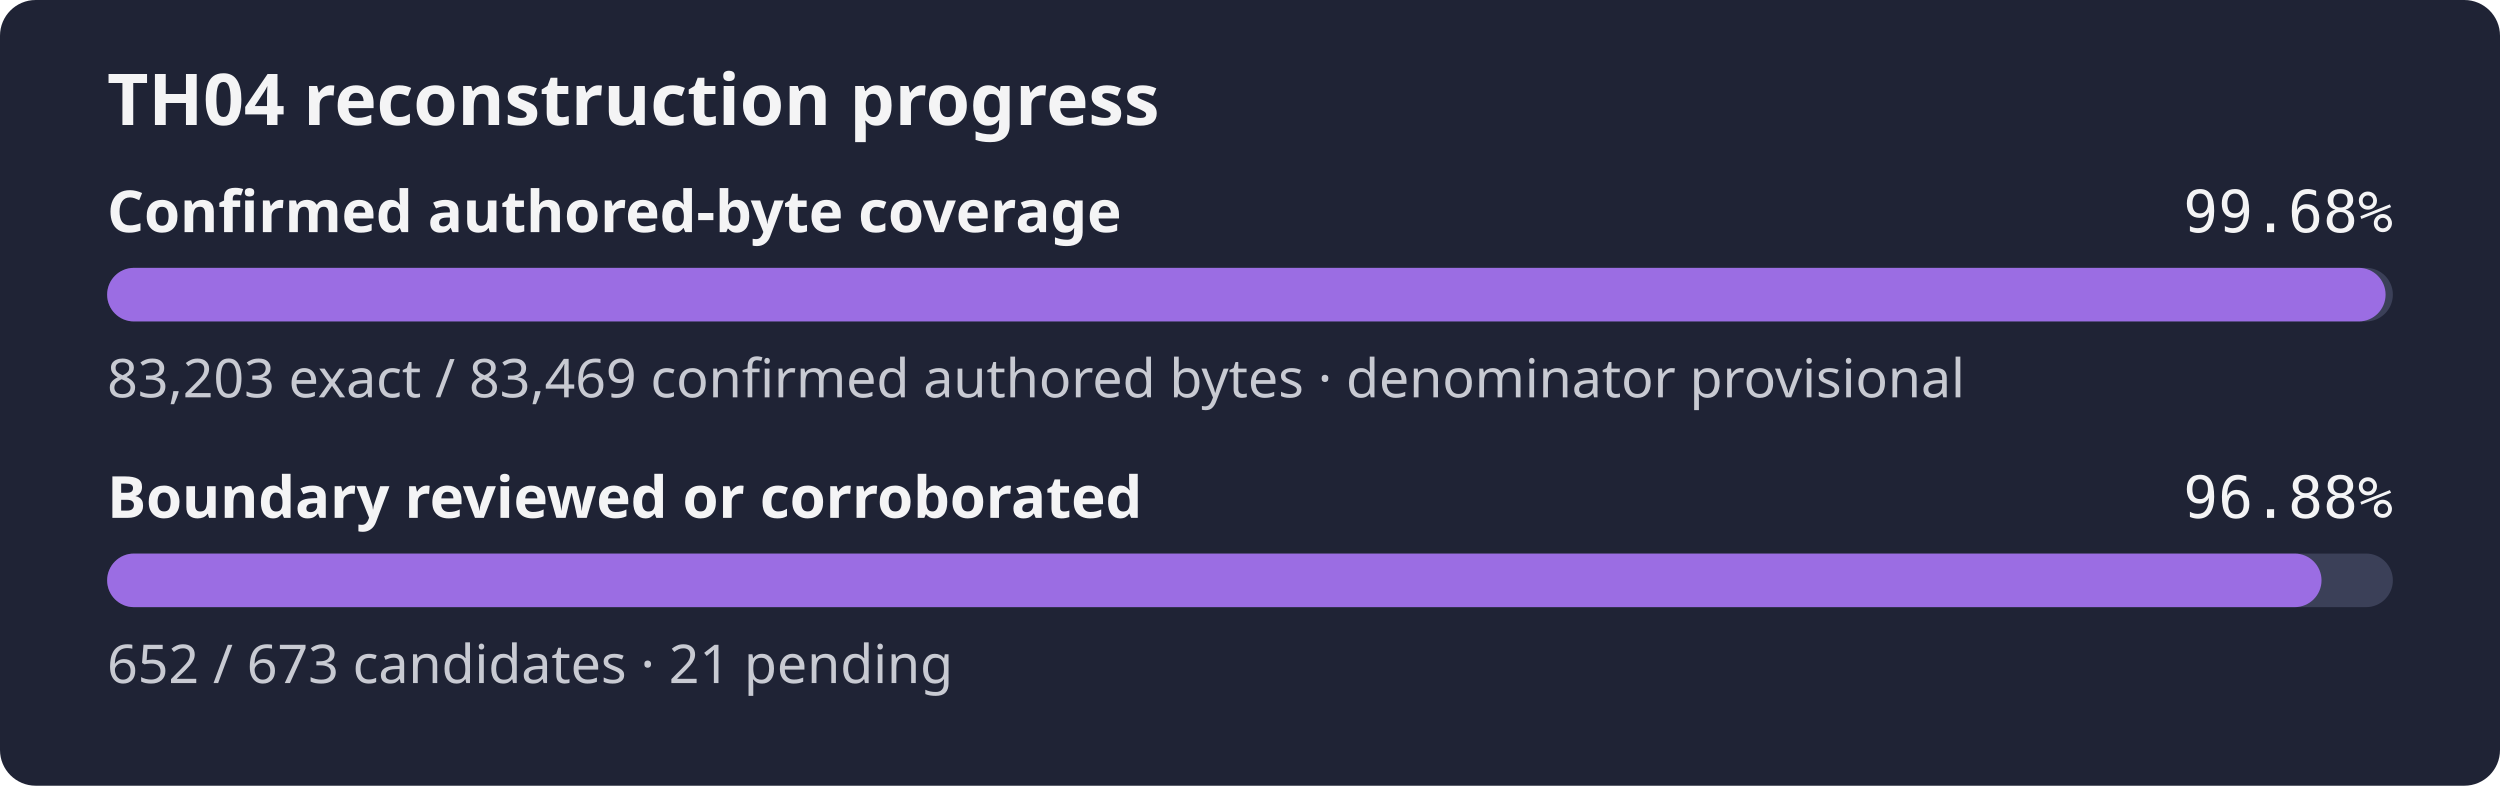
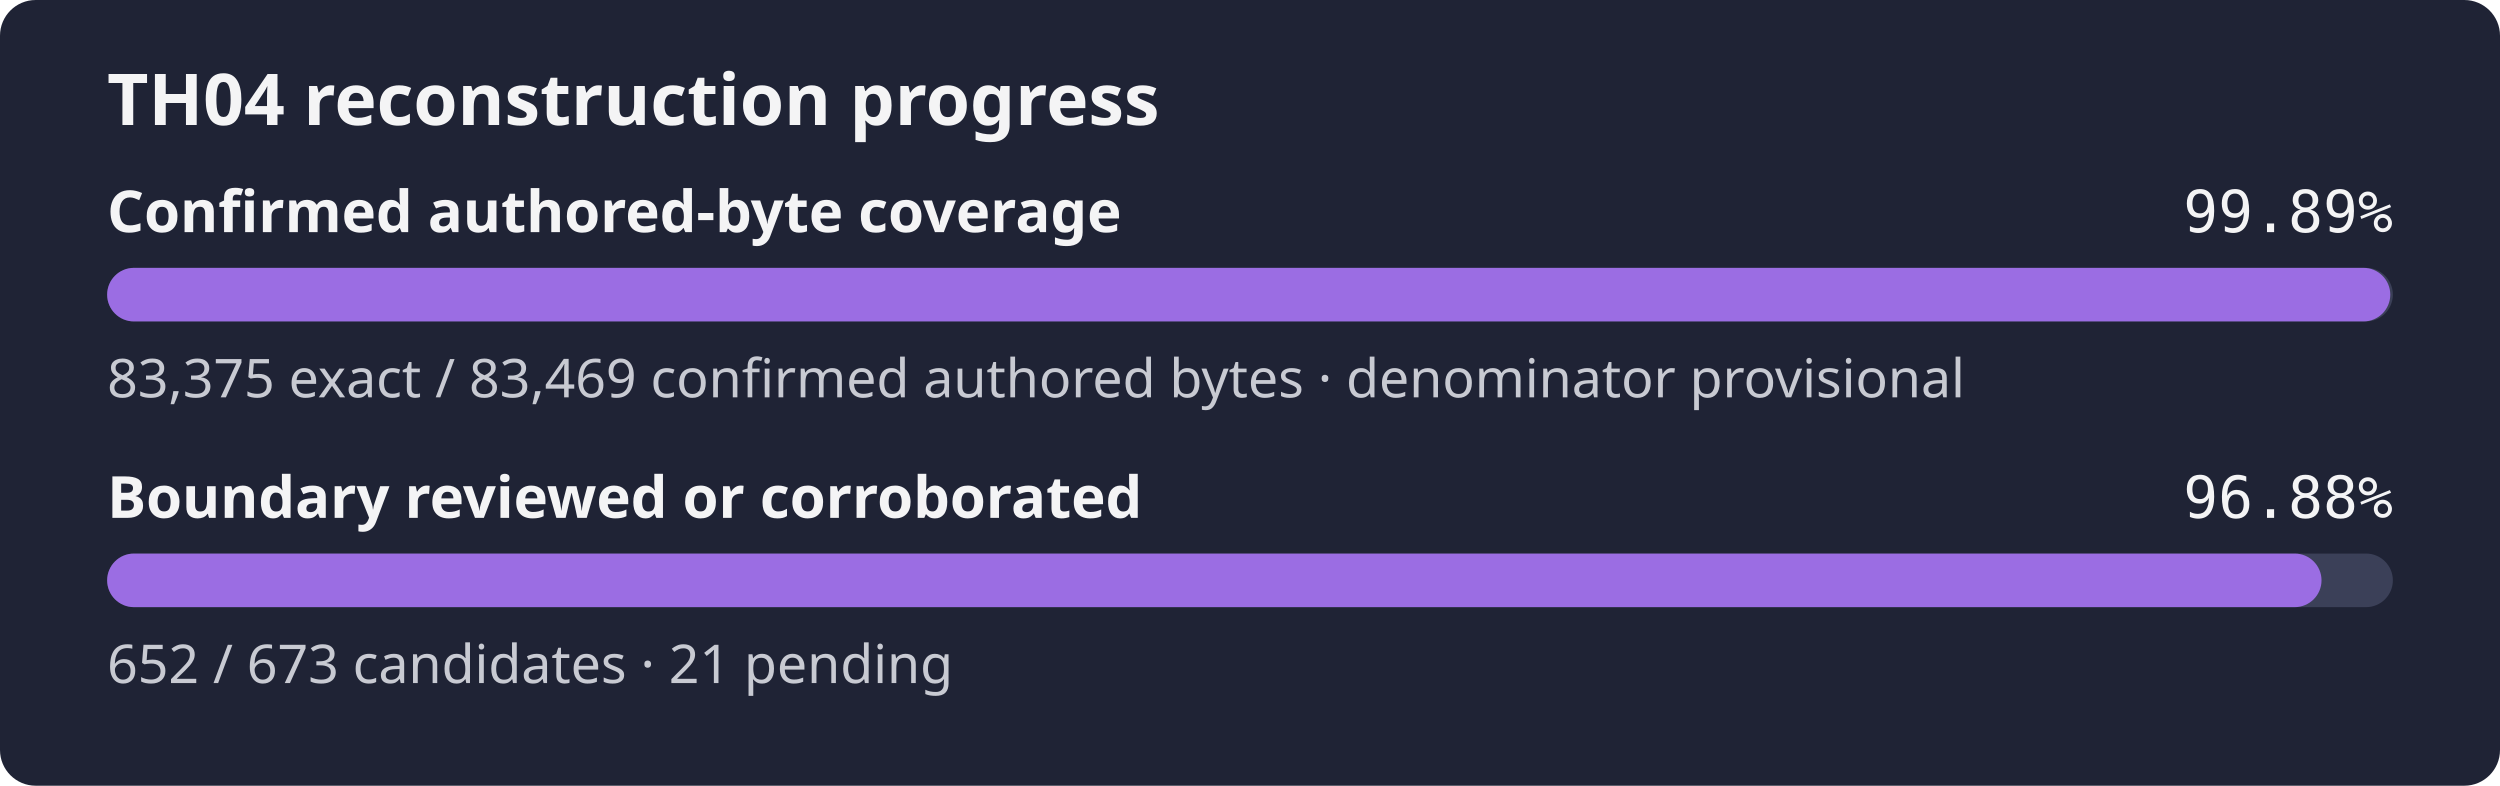
- <svg xmlns="http://www.w3.org/2000/svg" width="560" height="176" role="img" aria-label="TH04 reconstruction progress: 99.68% of the confirmed authored-byte set is exact, boundary reviewed or corroborated 96.88%">
+ <svg xmlns="http://www.w3.org/2000/svg" width="560" height="176" role="img" aria-label="TH04 reconstruction progress: 99.89% of the confirmed authored-byte set is exact, boundary reviewed or corroborated 96.88%">
  <rect width="560" height="176" rx="8" fill="#1f2335" />
  <text x="24" y="28" fill="#f4f4f5" font-family="sans-serif" font-size="16" font-weight="600">TH04 reconstruction progress</text>
  <text x="24" y="52" fill="#f4f4f5" font-family="sans-serif" font-size="13" font-weight="600">Confirmed authored-byte coverage</text>
-   <text x="536" y="52" fill="#f4f4f5" text-anchor="end" font-family="monospace" font-size="13">99.68%</text>
+   <text x="536" y="52" fill="#f4f4f5" text-anchor="end" font-family="monospace" font-size="13">99.89%</text>
  <rect x="24" y="60" width="512" height="12" rx="6" fill="#3b4058" />
-   <rect x="24" y="60" width="510.37" height="12" rx="6" fill="#9b6de3" />
-   <text x="24" y="89" fill="#c8cad2" font-family="sans-serif" font-size="12">83,203 exact / 83,469 confirmed authored bytes · denominator provisional</text>
+   <rect x="24" y="60" width="511.42" height="12" rx="6" fill="#9b6de3" />
+   <text x="24" y="89" fill="#c8cad2" font-family="sans-serif" font-size="12">83,375 exact / 83,469 confirmed authored bytes · denominator provisional</text>
  <text x="24" y="116" fill="#f4f4f5" font-family="sans-serif" font-size="13" font-weight="600">Boundary reviewed or corroborated</text>
  <text x="536" y="116" fill="#f4f4f5" text-anchor="end" font-family="monospace" font-size="13">96.88%</text>
  <rect x="24" y="124" width="512" height="12" rx="6" fill="#3b4058" />
  <rect x="24" y="124" width="496.02" height="12" rx="6" fill="#9b6de3" />
  <text x="24" y="153" fill="#c8cad2" font-family="sans-serif" font-size="12">652 / 673 candidates · 21 pending</text>
</svg>
